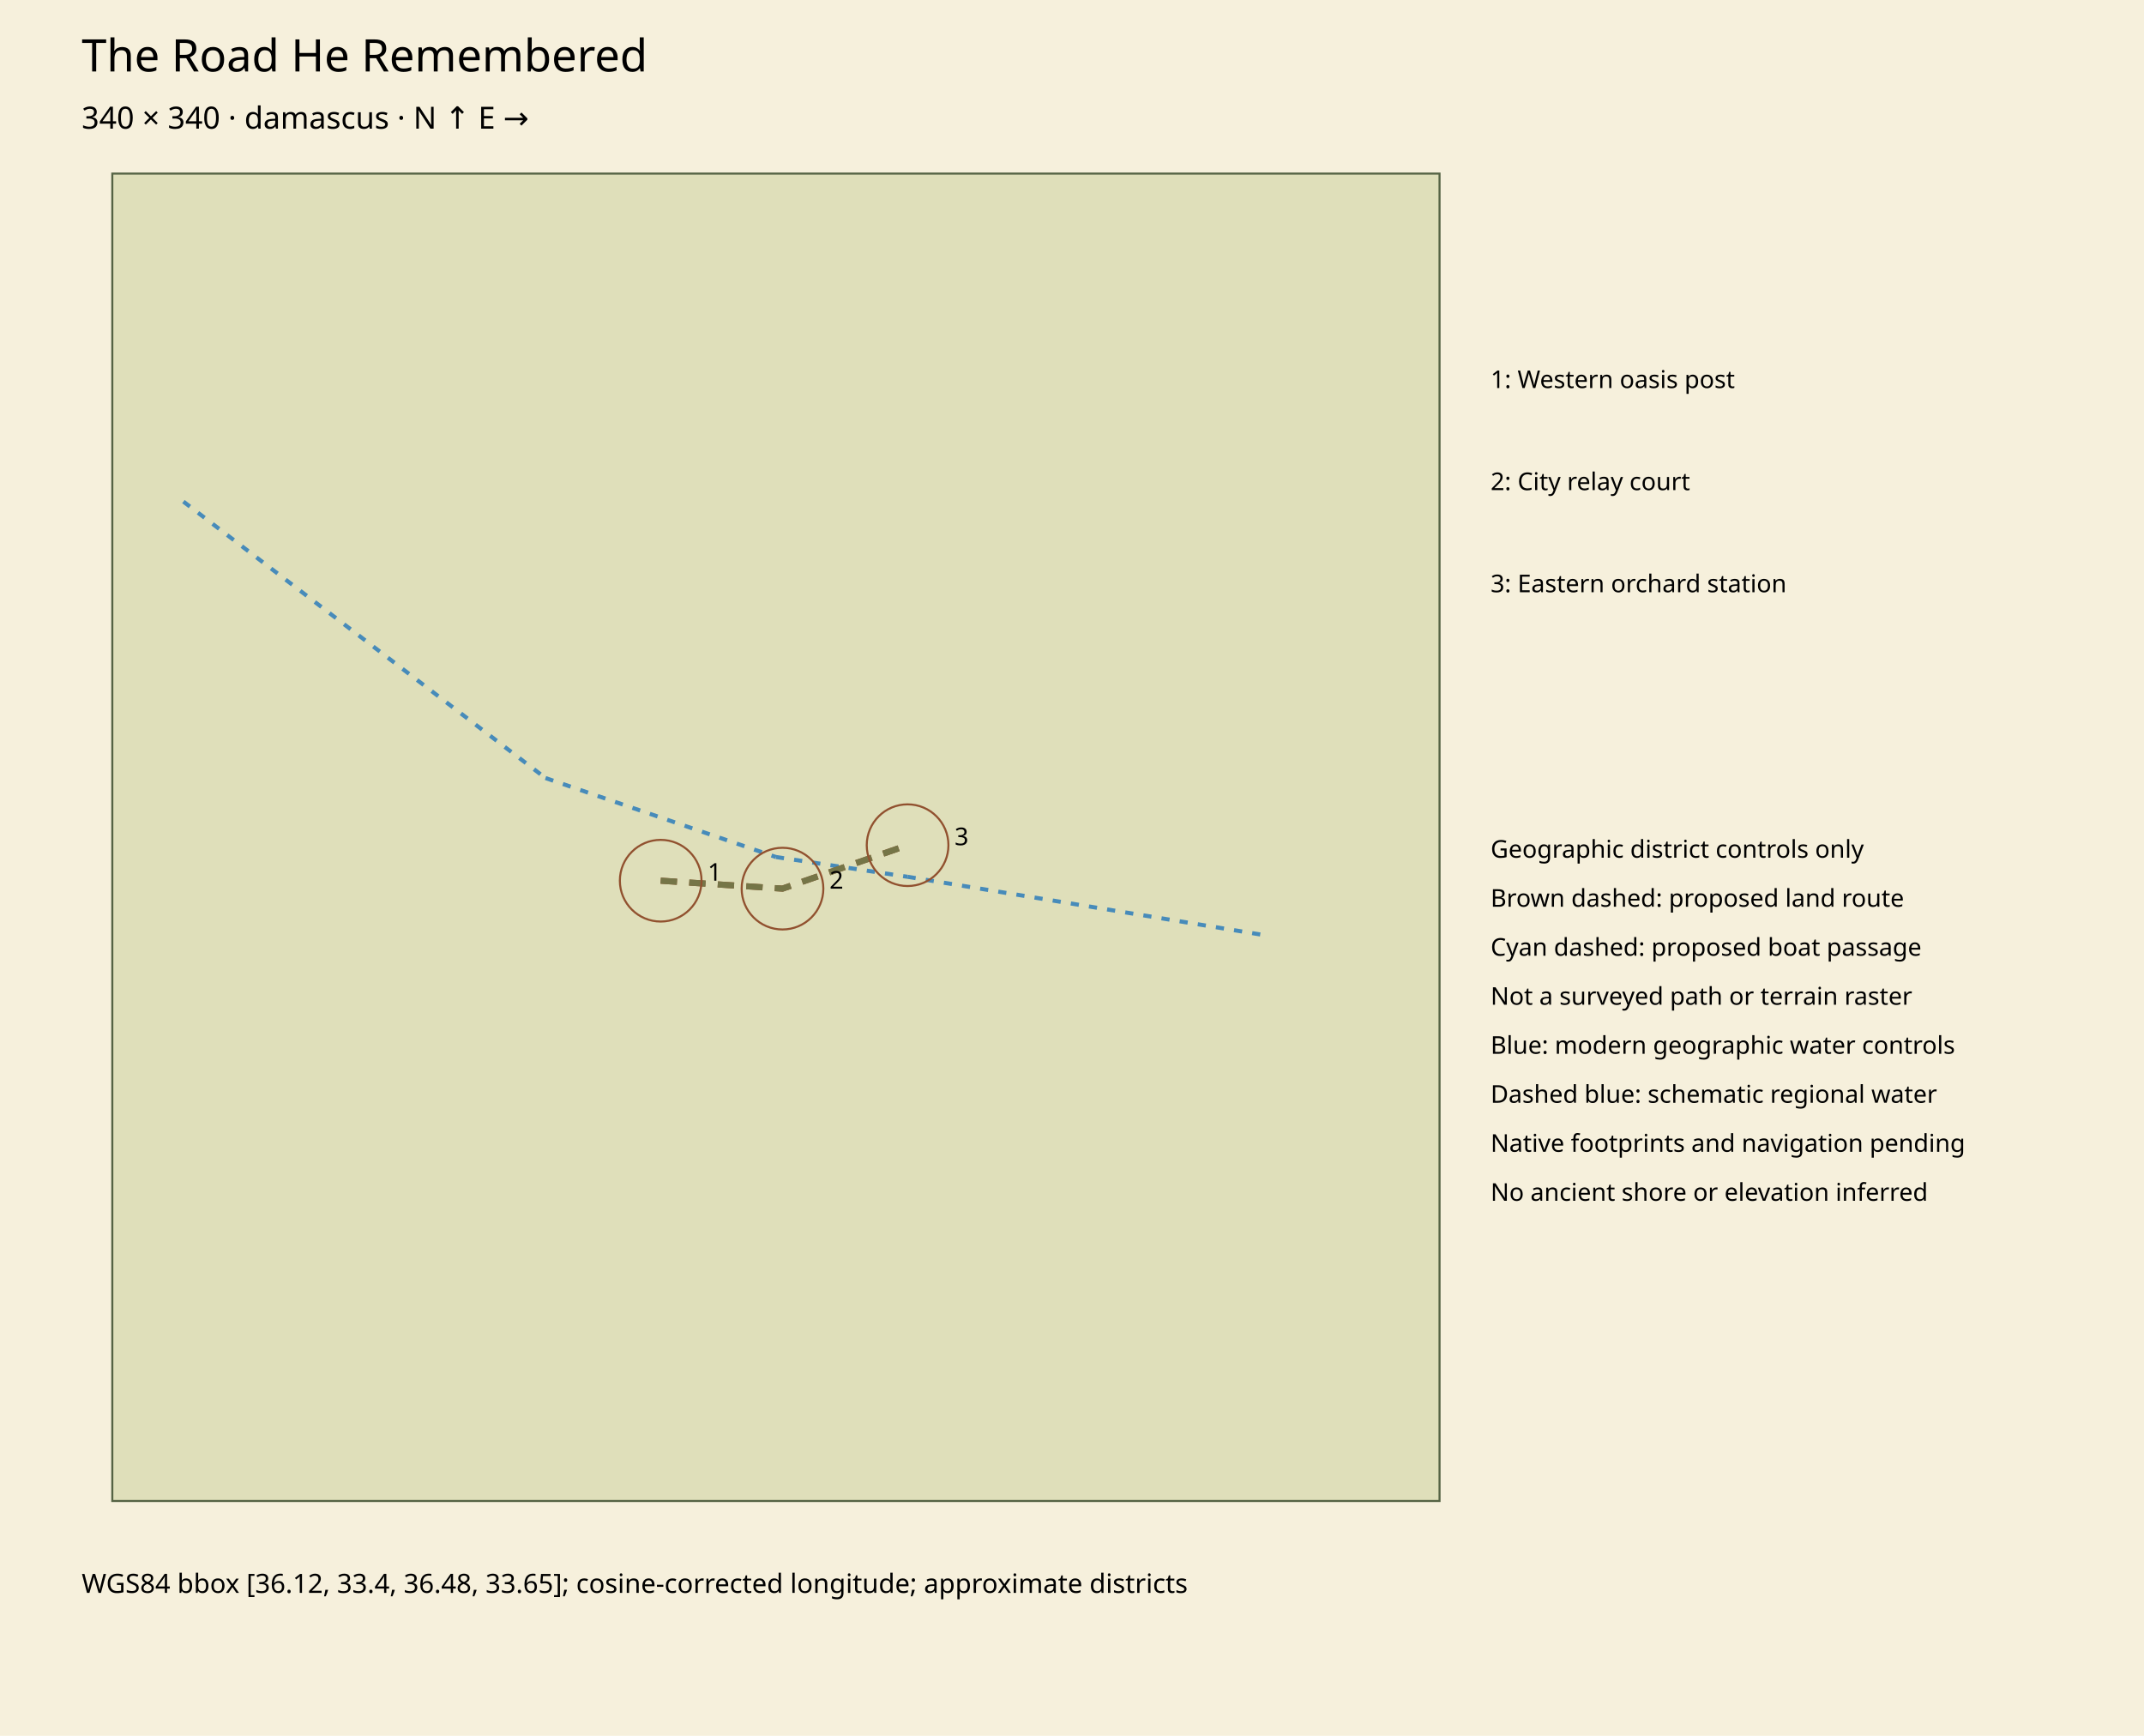
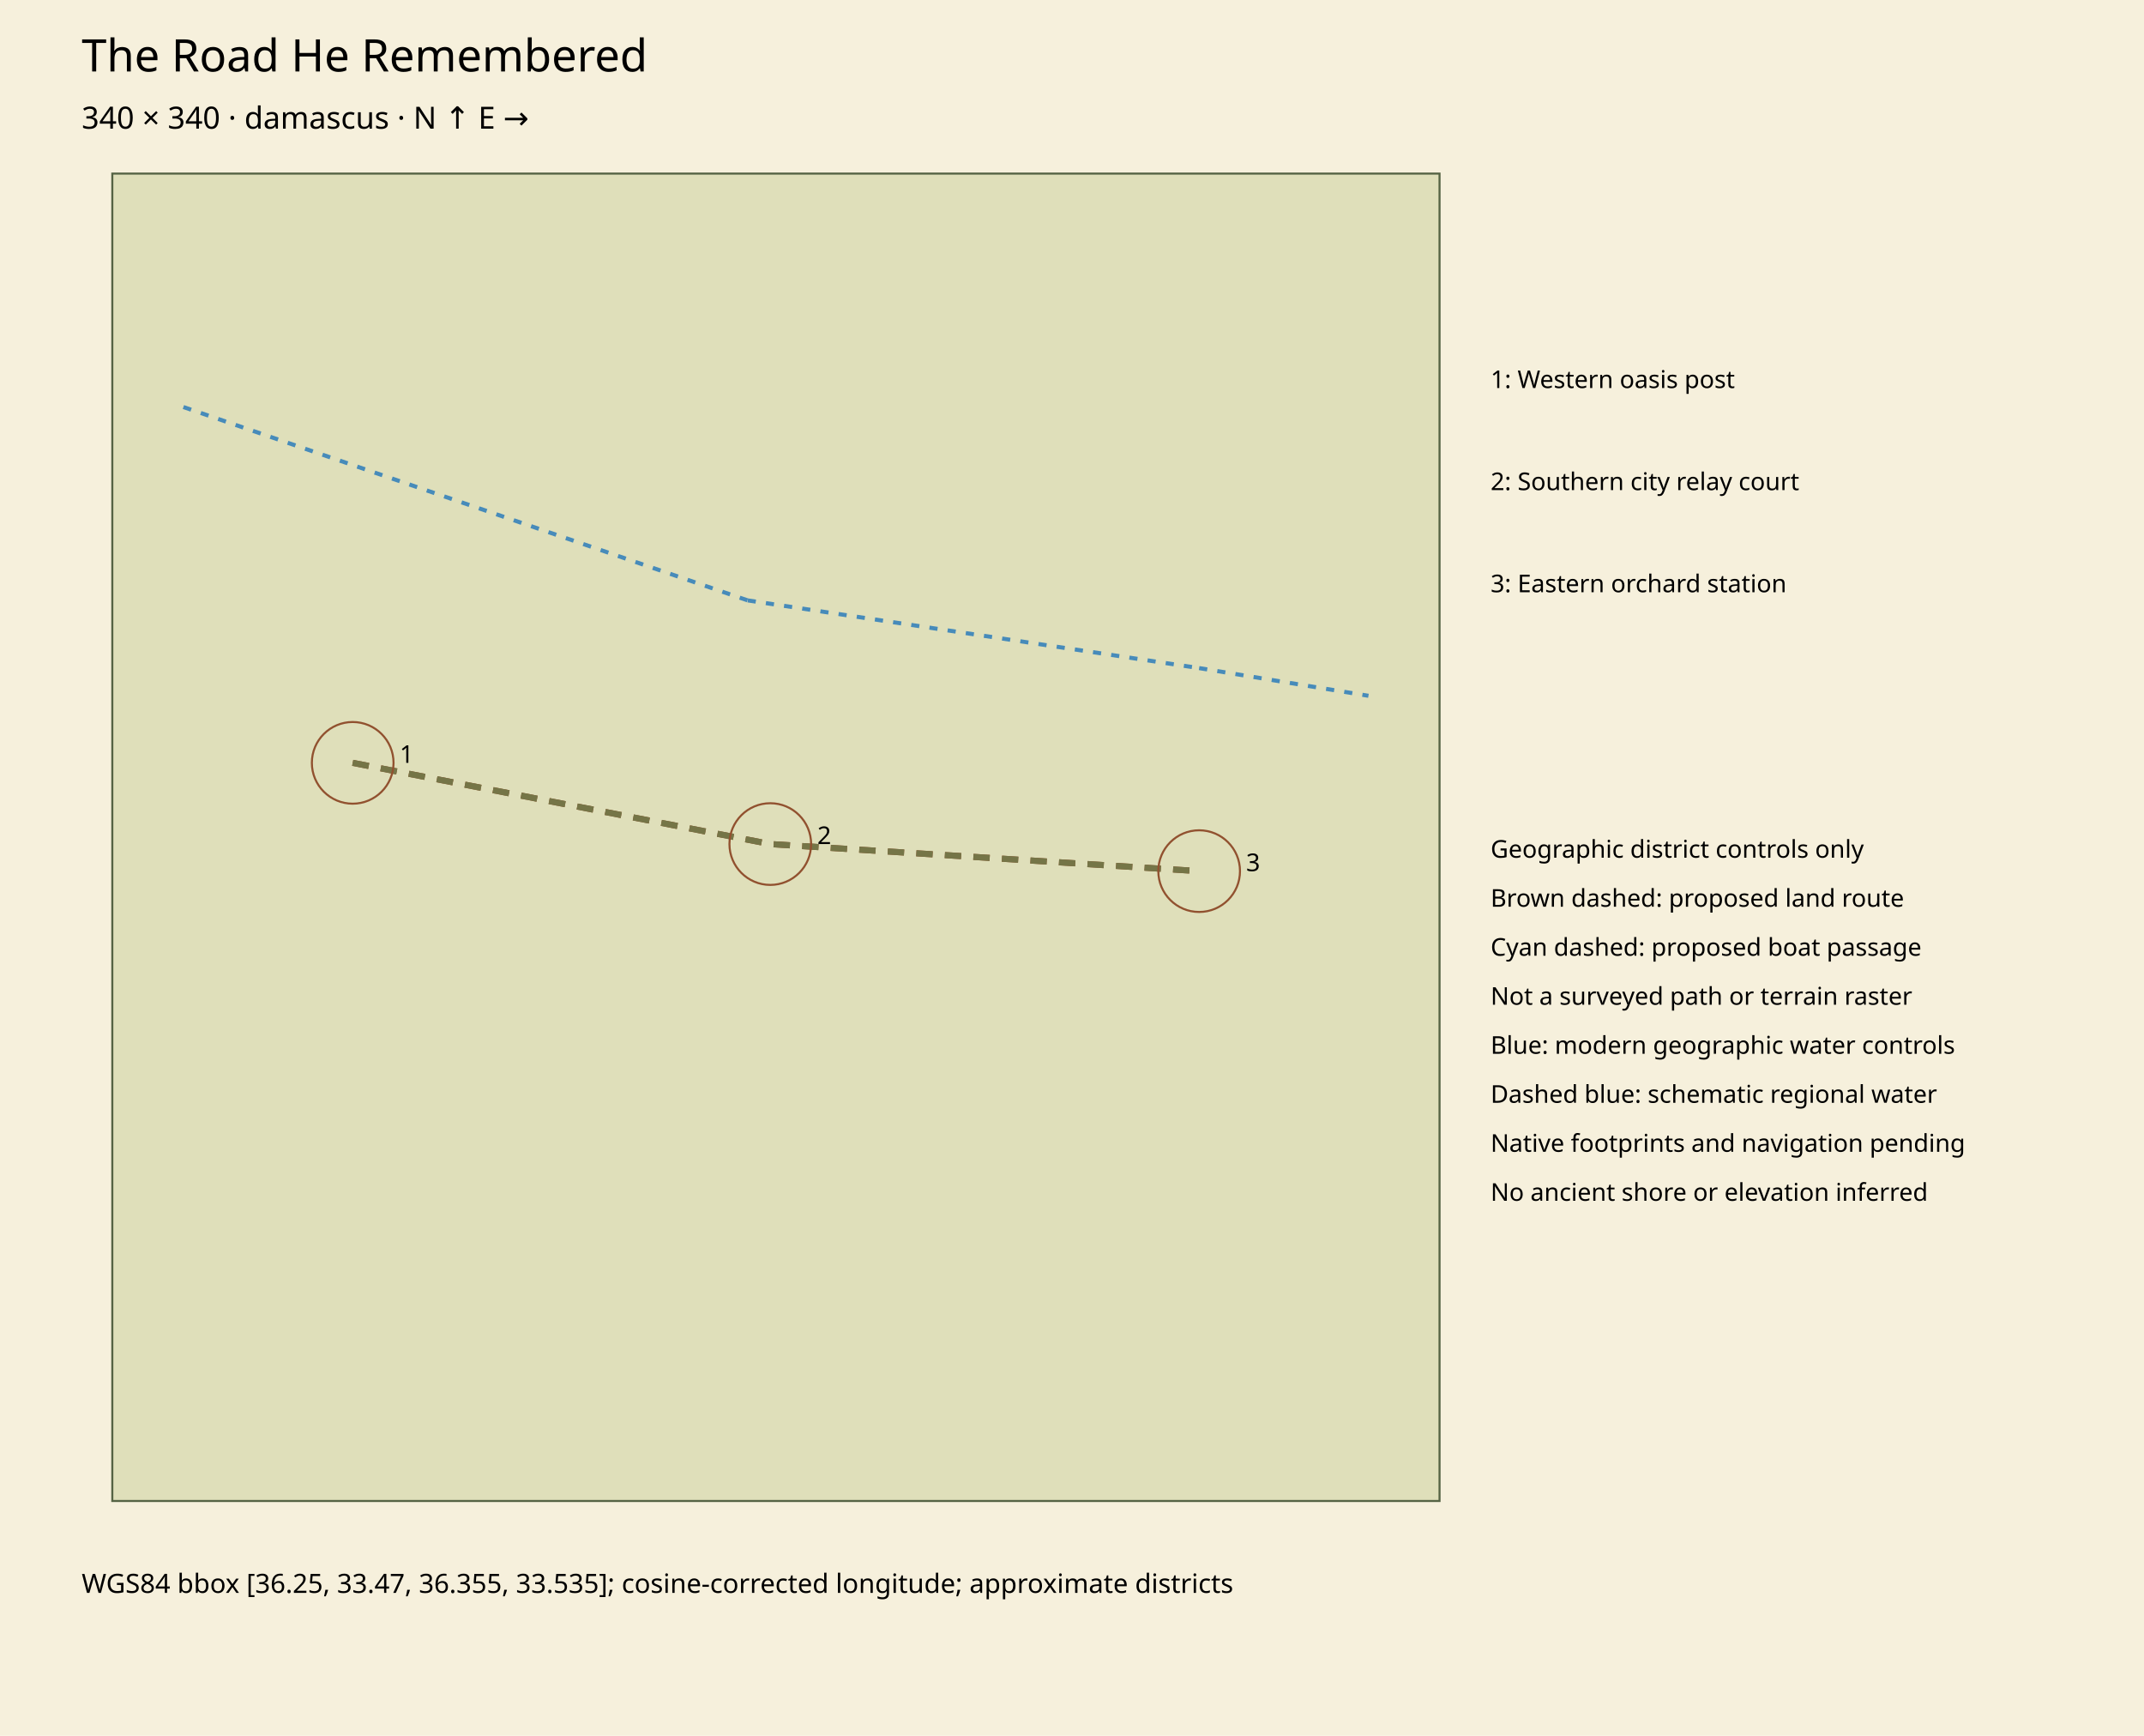
<svg xmlns="http://www.w3.org/2000/svg" viewBox="0 0 1050 850" role="img" aria-label="The Road He Remembered geographic districts">
  <rect width="1050" height="850" fill="#f6f0dc" />
  <rect x="55" y="85" width="650" height="650" fill="#dfdfba" stroke="#556344" />
  <text x="40" y="35" font-family="sans-serif" font-size="22">The Road He Remembered</text>
  <text x="40" y="63" font-family="sans-serif" font-size="15">340 × 340 · damascus · N ↑ E →</text>
-   <polyline data-control="schematic-water" points="89.82,245.62 267.16,380.99" fill="none" stroke="#478bba" stroke-width="2" stroke-dasharray="4 5" />
-   <polyline data-control="schematic-water" points="267.16,380.99 380.00,419.66" fill="none" stroke="#478bba" stroke-width="2" stroke-dasharray="4 5" />
-   <polyline data-control="schematic-water" points="380.00,419.66 444.48,429.35" fill="none" stroke="#478bba" stroke-width="2" stroke-dasharray="4 5" />
-   <polyline data-control="schematic-water" points="444.48,429.35 621.82,458.34" fill="none" stroke="#478bba" stroke-width="2" stroke-dasharray="4 5" />
-   <polyline data-corridor="main" points="323.57,431.26 383.22,435.14 444.48,413.87" fill="none" stroke="#91512f" stroke-width="3" stroke-dasharray="8 6" />
-   <polyline data-corridor="relief" points="323.57,431.26 383.22,435.14 444.48,413.87" fill="none" stroke="#757547" stroke-width="3" stroke-dasharray="8 6" />
-   <circle cx="323.57" cy="431.26" r="20" fill="none" stroke="#91512f" />
-   <text x="346.57" y="431.26" font-family="sans-serif">1</text>
+   <polyline data-control="schematic-water" points="89.82,199.32 366.18,294.00" fill="none" stroke="#478bba" stroke-width="2" stroke-dasharray="4 5" />
+   <polyline data-control="schematic-water" points="366.18,294.00 587.27,327.15" fill="none" stroke="#478bba" stroke-width="2" stroke-dasharray="4 5" />
+   <polyline data-control="schematic-water" points="587.27,327.15 670.18,340.71" fill="none" stroke="#478bba" stroke-width="2" stroke-dasharray="4 5" />
+   <polyline data-corridor="main" points="172.73,373.55 377.24,413.32 587.27,426.57" fill="none" stroke="#91512f" stroke-width="3" stroke-dasharray="8 6" />
+   <polyline data-corridor="relief" points="172.73,373.55 377.24,413.32 587.27,426.57" fill="none" stroke="#757547" stroke-width="3" stroke-dasharray="8 6" />
+   <circle cx="172.73" cy="373.55" r="20" fill="none" stroke="#91512f" />
+   <text x="195.73" y="373.55" font-family="sans-serif">1</text>
  <text x="730" y="190" font-family="sans-serif" font-size="12">1: Western oasis post</text>
-   <circle cx="383.22" cy="435.14" r="20" fill="none" stroke="#91512f" />
-   <text x="406.22" y="435.14" font-family="sans-serif">2</text>
-   <text x="730" y="240" font-family="sans-serif" font-size="12">2: City relay court</text>
-   <circle cx="444.48" cy="413.87" r="20" fill="none" stroke="#91512f" />
-   <text x="467.48" y="413.87" font-family="sans-serif">3</text>
+   <circle cx="377.24" cy="413.32" r="20" fill="none" stroke="#91512f" />
+   <text x="400.24" y="413.32" font-family="sans-serif">2</text>
+   <text x="730" y="240" font-family="sans-serif" font-size="12">2: Southern city relay court</text>
+   <circle cx="587.27" cy="426.57" r="20" fill="none" stroke="#91512f" />
+   <text x="610.27" y="426.57" font-family="sans-serif">3</text>
  <text x="730" y="290" font-family="sans-serif" font-size="12">3: Eastern orchard station</text>
  <text x="730" y="420" font-family="sans-serif" font-size="12">Geographic district controls only</text>
  <text x="730" y="444" font-family="sans-serif" font-size="12">Brown dashed: proposed land route</text>
  <text x="730" y="468" font-family="sans-serif" font-size="12">Cyan dashed: proposed boat passage</text>
  <text x="730" y="492" font-family="sans-serif" font-size="12">Not a surveyed path or terrain raster</text>
  <text x="730" y="516" font-family="sans-serif" font-size="12">Blue: modern geographic water controls</text>
  <text x="730" y="540" font-family="sans-serif" font-size="12">Dashed blue: schematic regional water</text>
  <text x="730" y="564" font-family="sans-serif" font-size="12">Native footprints and navigation pending</text>
  <text x="730" y="588" font-family="sans-serif" font-size="12">No ancient shore or elevation inferred</text>
-   <text x="40" y="780" font-family="sans-serif" font-size="13">WGS84 bbox [36.12, 33.4, 36.48, 33.65]; cosine-corrected longitude; approximate districts</text>
+   <text x="40" y="780" font-family="sans-serif" font-size="13">WGS84 bbox [36.25, 33.47, 36.355, 33.535]; cosine-corrected longitude; approximate districts</text>
</svg>
